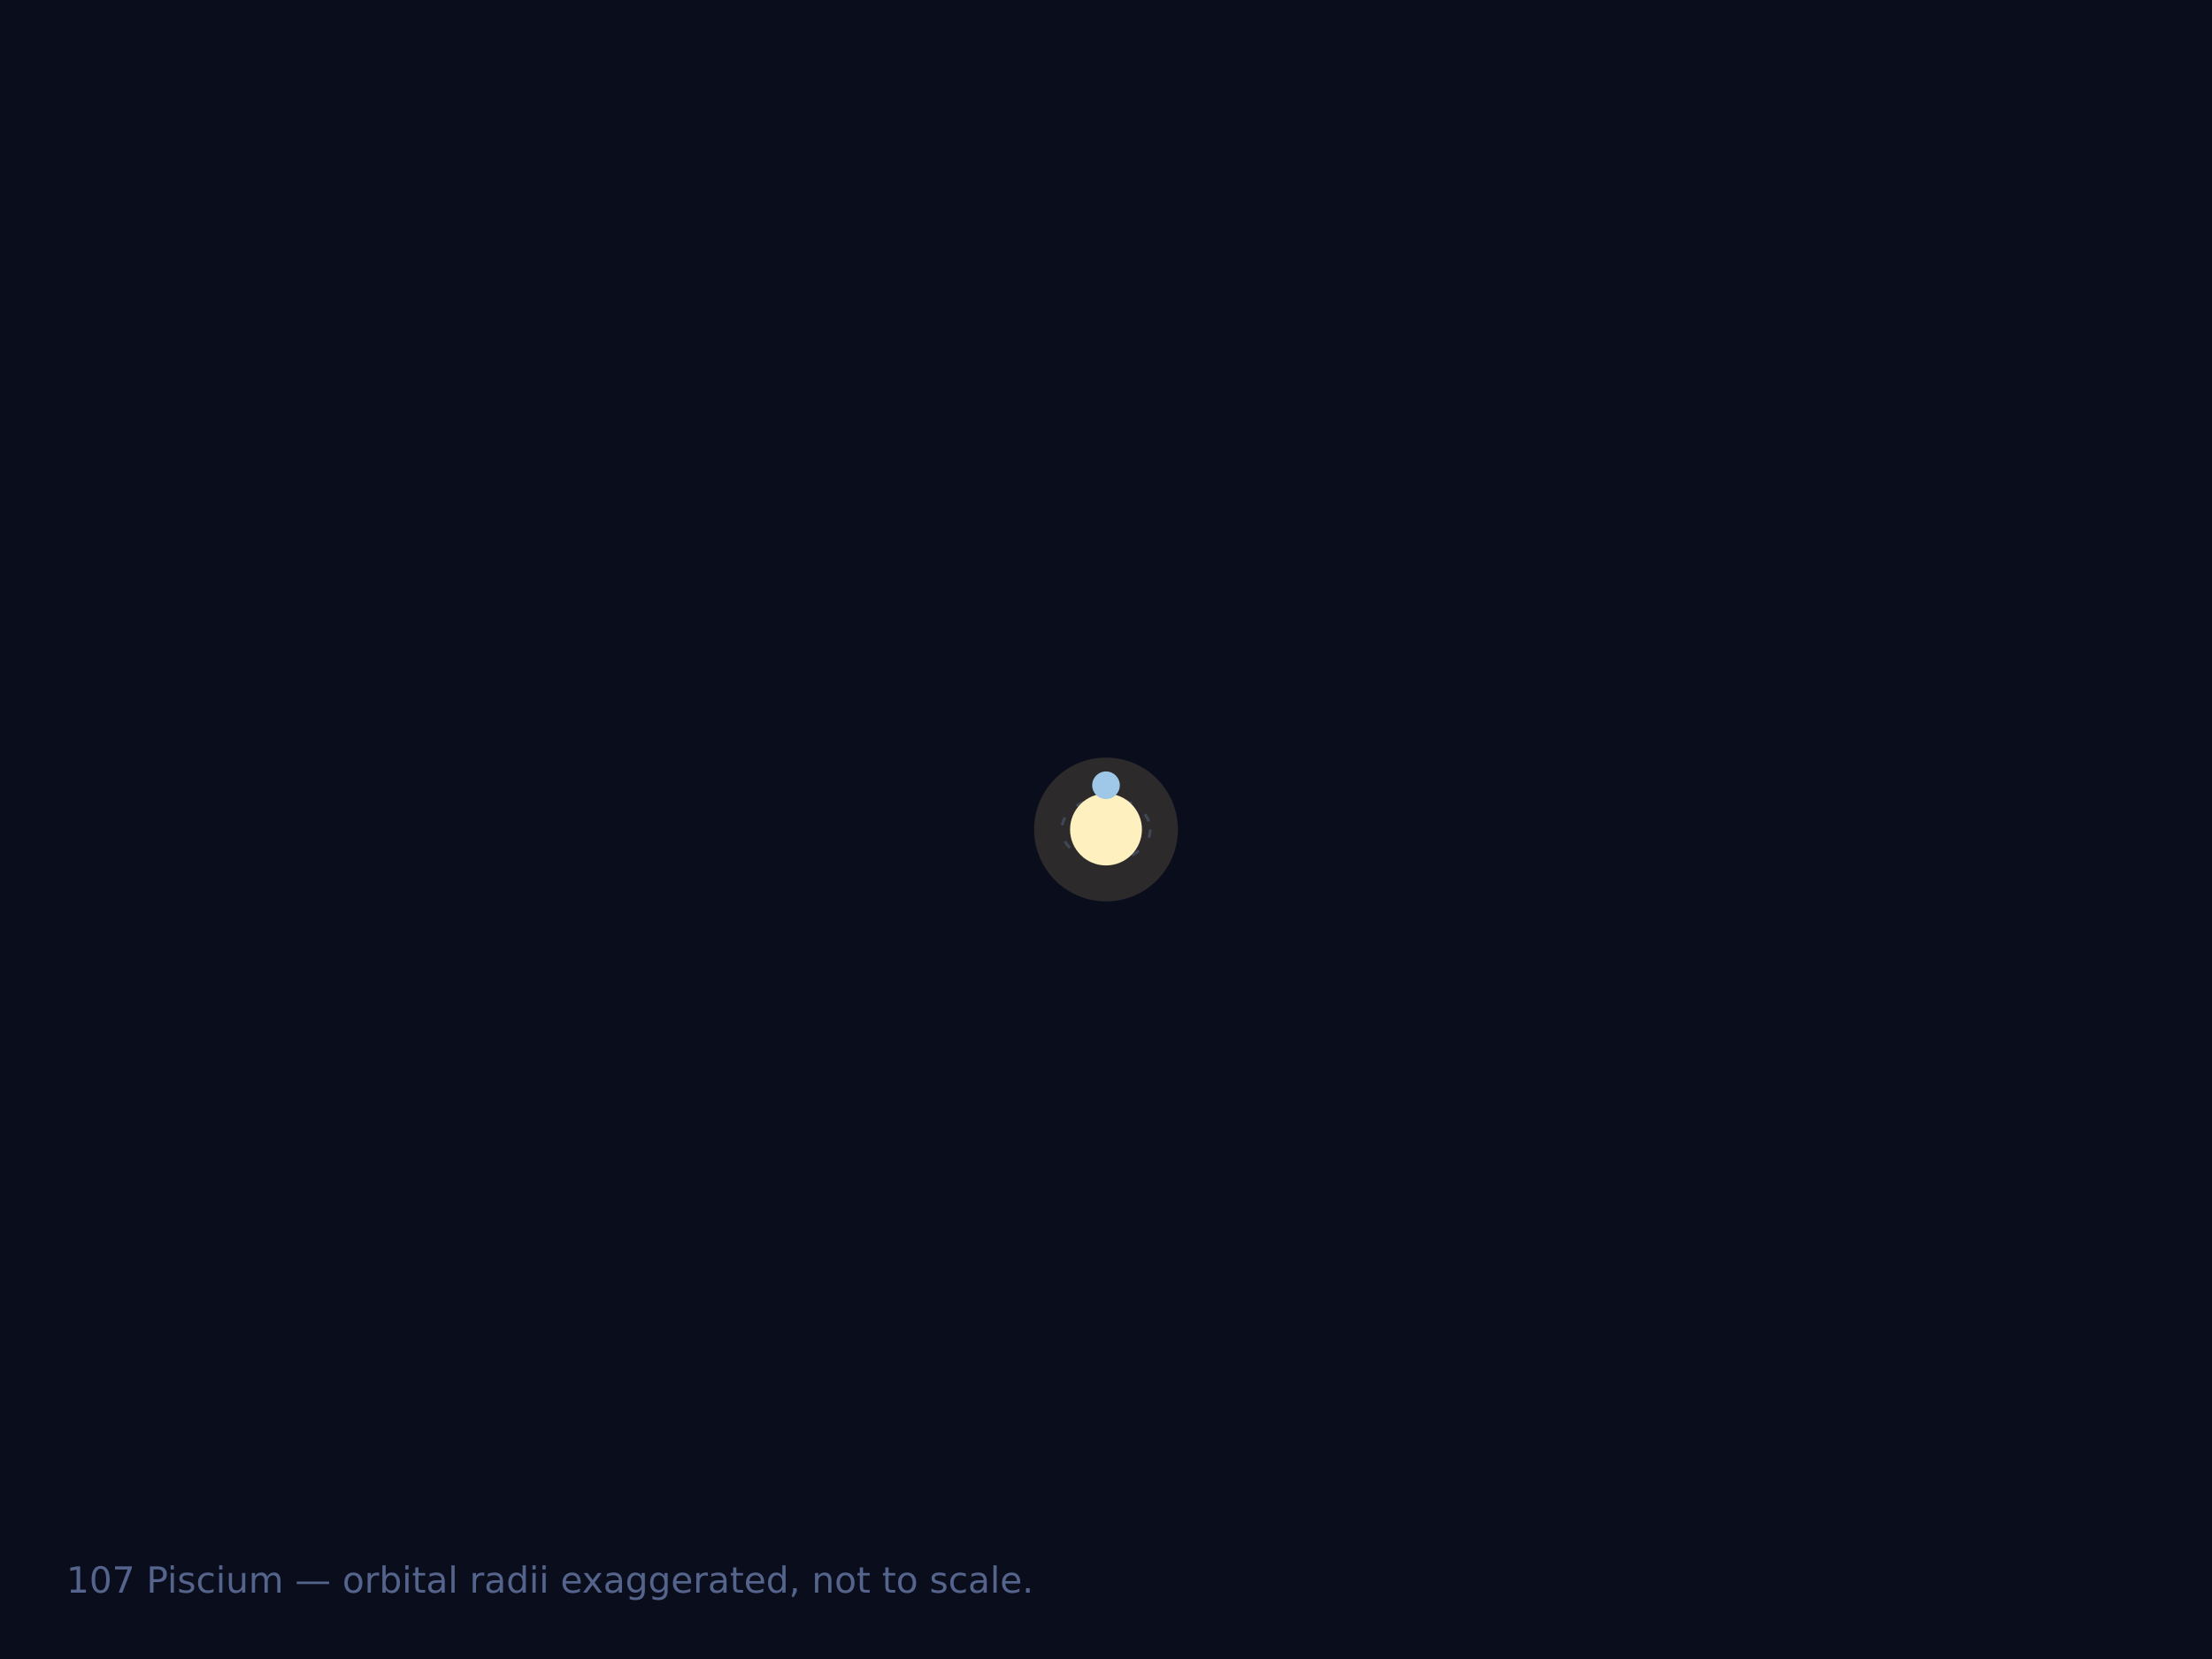
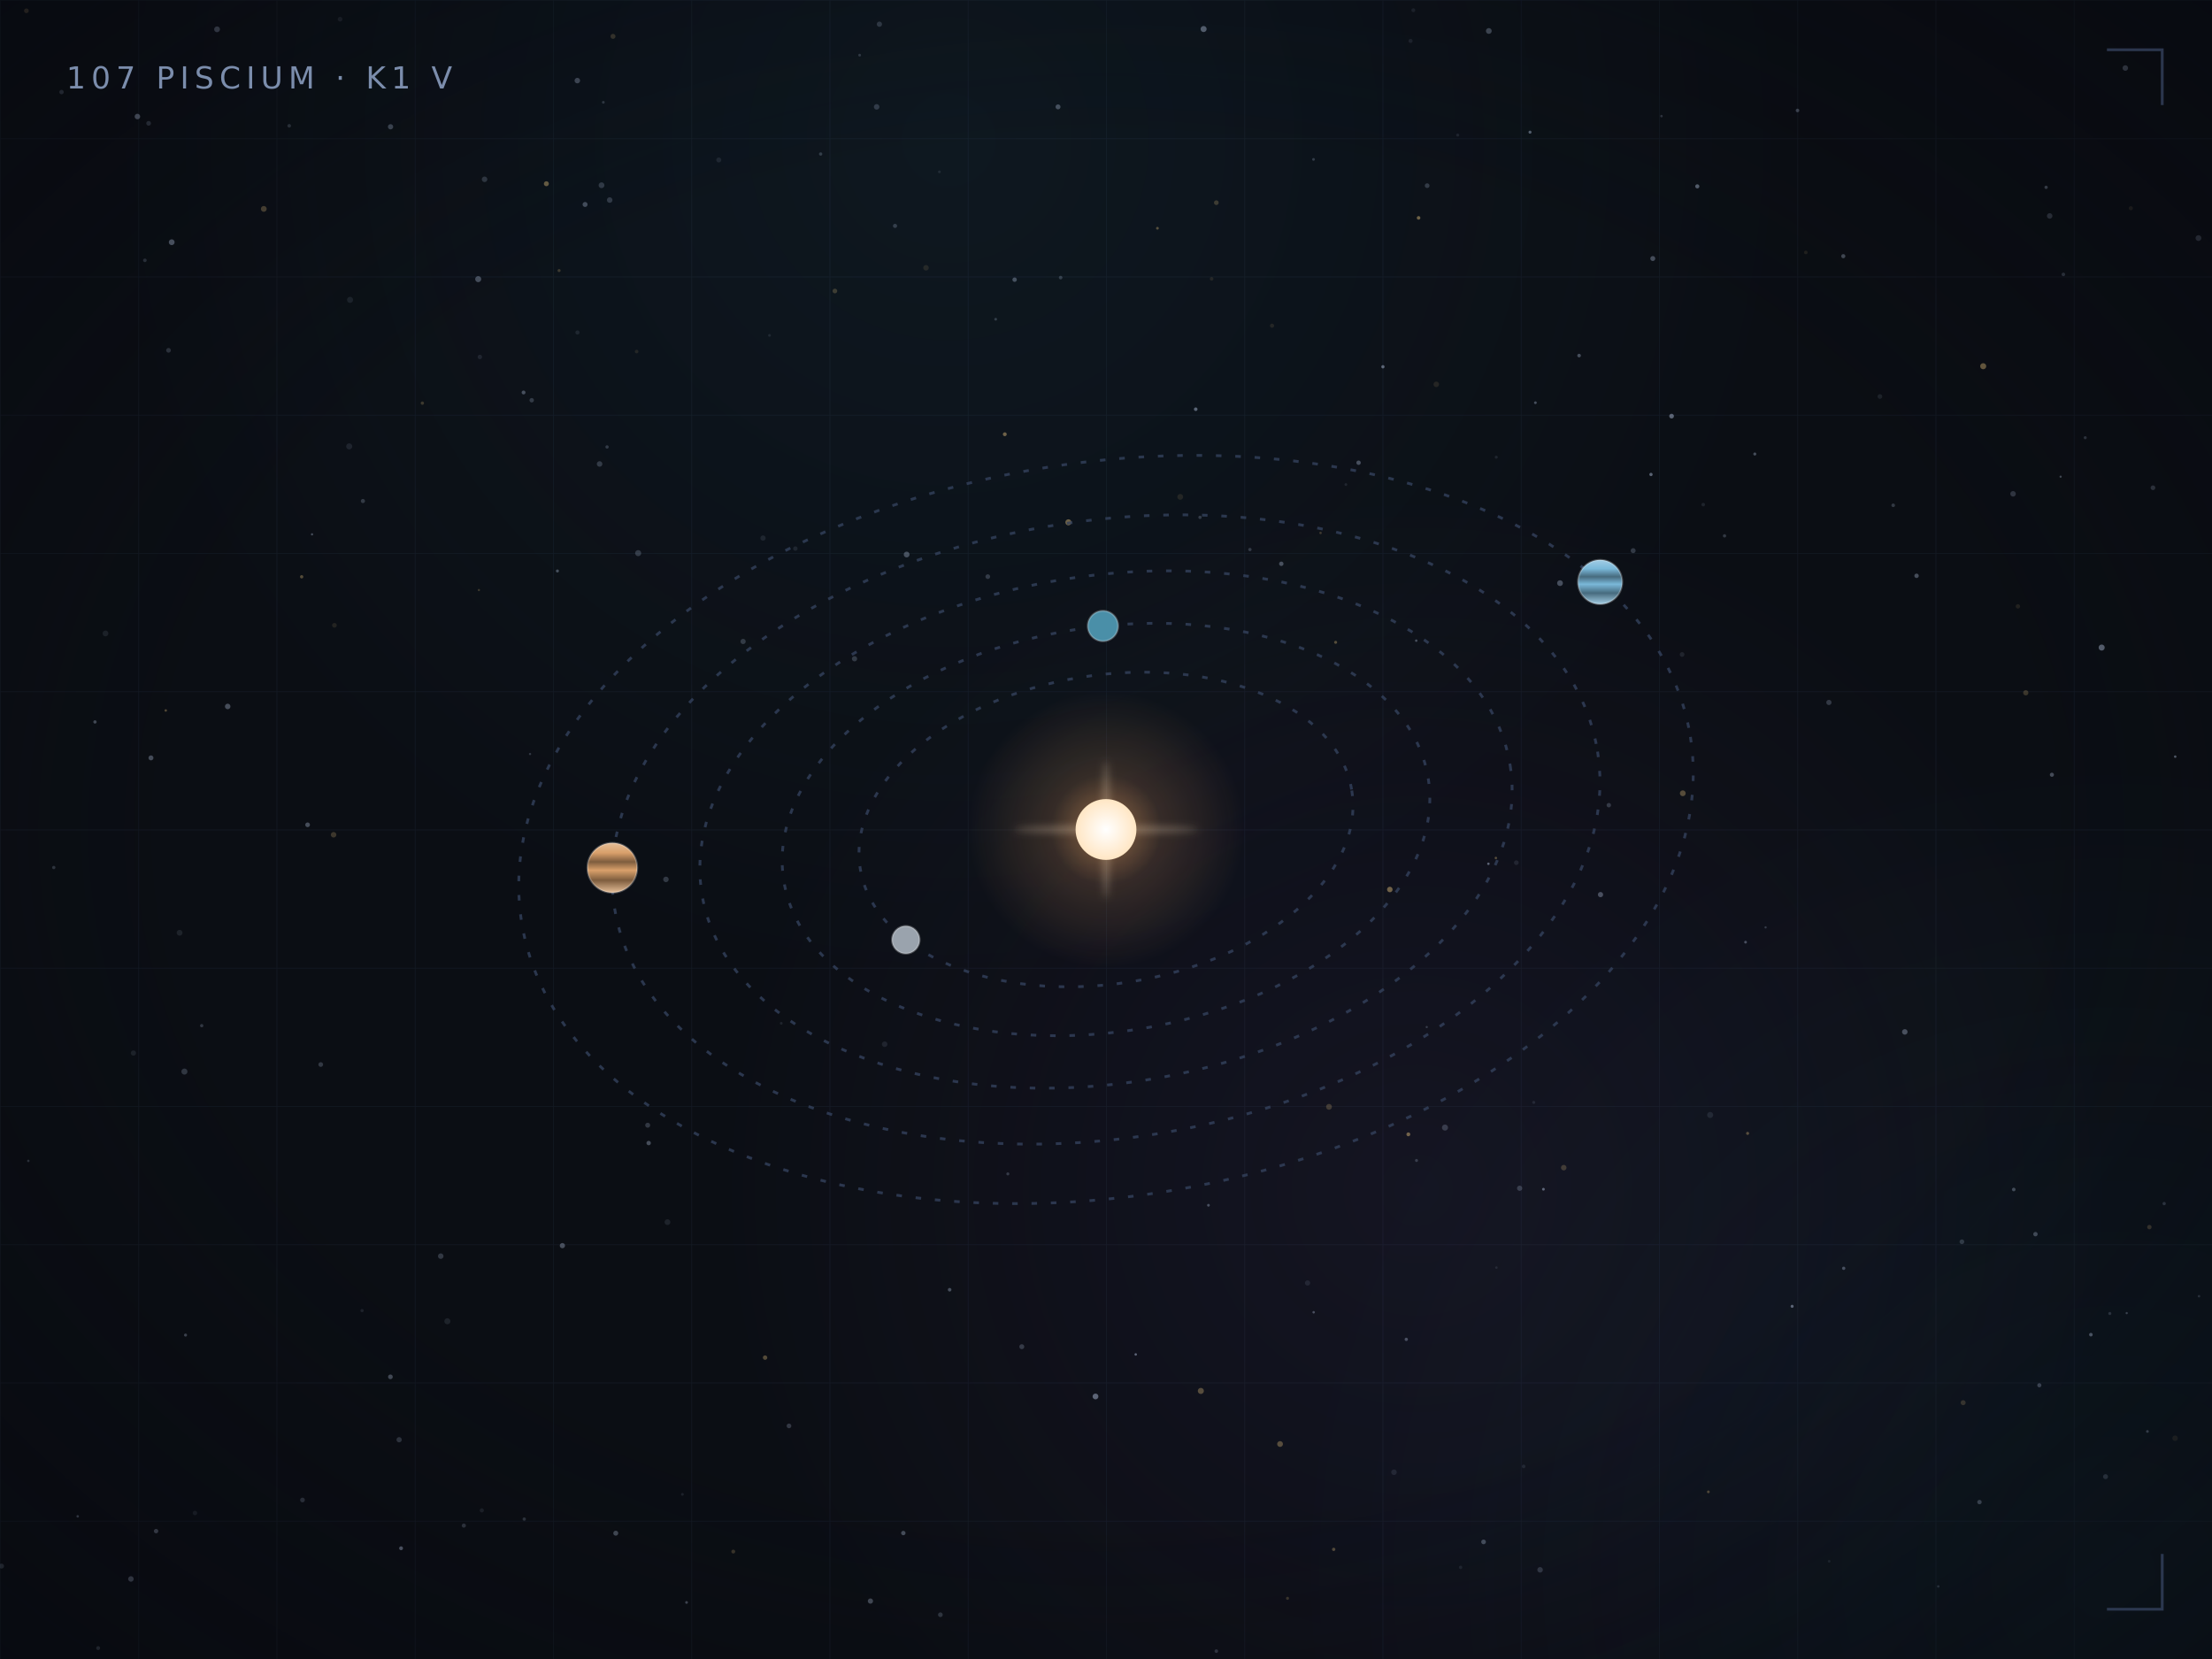
- <svg xmlns="http://www.w3.org/2000/svg" width="800" height="600" viewBox="0 0 800 600">
-   <rect width="800" height="600" fill="#0a0e1c" />
-   <ellipse cx="400" cy="300" rx="16.0" ry="11.5" fill="none" stroke="#243050" stroke-width="1" stroke-dasharray="3 6" />
-   <circle cx="400" cy="300" r="26" fill="#ffd88a" opacity="0.14" />
-   <circle cx="400" cy="300" r="13" fill="#fff0c0" />
-   <circle cx="400.0" cy="284.0" r="5" fill="#9ec7e8" />
-   <text x="24" y="576" fill="#55648c" font-family="DejaVu Sans, Helvetica, sans-serif" font-size="13">107 Piscium — orbital radii exaggerated, not to scale.</text>
+ <svg xmlns="http://www.w3.org/2000/svg" width="1600" height="1200" viewBox="0 0 1600 1200">
+   <defs>
+     <pattern id="grid" width="100" height="100" patternUnits="userSpaceOnUse">
+       <path d="M 100 0 L 0 0 0 100" fill="none" stroke="#1a2330" stroke-width="1" />
+     </pattern>
+     <filter id="soft" x="-100%" y="-100%" width="300%" height="300%">
+       <feGaussianBlur stdDeviation="2.8" />
+     </filter>
+     <radialGradient id="neb0">
+       <stop offset="0" stop-color="#2a6f8f" stop-opacity="0.1" />
+       <stop offset="1" stop-color="#2a6f8f" stop-opacity="0" />
+     </radialGradient>
+     <radialGradient id="neb1">
+       <stop offset="0" stop-color="#2a6f8f" stop-opacity="0.1" />
+       <stop offset="1" stop-color="#2a6f8f" stop-opacity="0" />
+     </radialGradient>
+     <radialGradient id="neb2">
+       <stop offset="0" stop-color="#6a4fa0" stop-opacity="0.1" />
+       <stop offset="1" stop-color="#6a4fa0" stop-opacity="0" />
+     </radialGradient>
+     <radialGradient id="starGlow">
+       <stop offset="0" stop-color="#ffb26b" stop-opacity="0.55" />
+       <stop offset="0.4" stop-color="#ffb26b" stop-opacity="0.16" />
+       <stop offset="1" stop-color="#ffb26b" stop-opacity="0" />
+     </radialGradient>
+     <radialGradient id="starCore">
+       <stop offset="0" stop-color="#ffffff" />
+       <stop offset="1" stop-color="#ffe6c4" />
+     </radialGradient>
+     <linearGradient id="p23" x1="0" y1="0" x2="0" y2="1">
+       <stop offset="0" stop-color="#e4bd97" />
+       <stop offset="0.2" stop-color="#d9a06b" />
+       <stop offset="0.38" stop-color="#7e5d3e" />
+       <stop offset="0.55" stop-color="#d9a06b" />
+       <stop offset="0.75" stop-color="#7e5d3e" />
+       <stop offset="1" stop-color="#e4bd97" />
+     </linearGradient>
+     <linearGradient id="p24" x1="0" y1="0" x2="0" y2="1">
+       <stop offset="0" stop-color="#a2cde4" />
+       <stop offset="0.2" stop-color="#7ab8d9" />
+       <stop offset="0.38" stop-color="#476b7e" />
+       <stop offset="0.55" stop-color="#7ab8d9" />
+       <stop offset="0.75" stop-color="#476b7e" />
+       <stop offset="1" stop-color="#a2cde4" />
+     </linearGradient>
+     <radialGradient id="vig" cx="0.5" cy="0.5" r="0.75">
+       <stop offset="0.55" stop-color="#05070d" stop-opacity="0" />
+       <stop offset="1" stop-color="#05070d" stop-opacity="0.55" />
+     </radialGradient>
+   </defs>
+   <rect width="1600" height="1200" fill="#0b0e14" />
+   <rect width="1600" height="1200" fill="url(#grid)" opacity="0.5" />
+   <circle cx="1528.5" cy="1141.1" r="603.6" fill="url(#neb0)" />
+   <circle cx="686.3" cy="99.1" r="622.1" fill="url(#neb1)" />
+   <circle cx="1024.9" cy="860.9" r="511.4" fill="url(#neb2)" />
+   <g>
+     <circle cx="493.6" cy="1080.9" r="1" fill="#cfe0ff" opacity="0.1" />
+     <circle cx="335.5" cy="1103.5" r="1.5" fill="#cfe0ff" opacity="0.2" />
+     <circle cx="445.4" cy="1109" r="1.8" fill="#cfe0ff" opacity="0.3" />
+     <circle cx="1022.3" cy="7.4" r="1.4" fill="#cfe0ff" opacity="0.1" />
+     <circle cx="1565.4" cy="870.6" r="1.2" fill="#cfe0ff" opacity="0.2" />
+     <circle cx="1024.6" cy="839.4" r="1.1" fill="#cfe0ff" opacity="0.2" />
+     <circle cx="1018.7" cy="820.5" r="1.4" fill="#ffd88a" opacity="0.4" />
+     <circle cx="218.2" cy="417.2" r="1.2" fill="#ffd88a" opacity="0.3" />
+     <circle cx="1590.6" cy="937.6" r="0.9" fill="#cfe0ff" opacity="0.2" />
+     <circle cx="119.9" cy="513.9" r="0.9" fill="#ffd88a" opacity="0.3" />
+     <circle cx="1128.4" cy="421.8" r="2.1" fill="#cfe0ff" opacity="0.3" />
+     <circle cx="904.1" cy="397.5" r="1.2" fill="#cfe0ff" opacity="0.2" />
+     <circle cx="950.1" cy="115.3" r="1" fill="#cfe0ff" opacity="0.2" />
+     <circle cx="109.2" cy="548.2" r="1.8" fill="#cfe0ff" opacity="0.3" />
+     <circle cx="1573.4" cy="547.3" r="0.9" fill="#cfe0ff" opacity="0.4" />
+     <circle cx="209.2" cy="91" r="1.3" fill="#cfe0ff" opacity="0.2" />
+     <circle cx="1209.1" cy="301" r="1.7" fill="#cfe0ff" opacity="0.4" />
+     <circle cx="157" cy="21.2" r="2.1" fill="#cfe0ff" opacity="0.3" />
+     <circle cx="241.9" cy="452.3" r="1.7" fill="#ffd88a" opacity="0.1" />
+     <circle cx="629.6" cy="1158.1" r="1.9" fill="#cfe0ff" opacity="0.3" />
+     <circle cx="961.3" cy="800.6" r="2.1" fill="#ffd88a" opacity="0.2" />
+     <circle cx="141" cy="1094.4" r="1.6" fill="#cfe0ff" opacity="0.1" />
+     <circle cx="1557.3" cy="352.8" r="1.7" fill="#cfe0ff" opacity="0.2" />
+     <circle cx="1201.8" cy="84" r="0.9" fill="#cfe0ff" opacity="0.2" />
+     <circle cx="1465.3" cy="501.1" r="1.9" fill="#ffd88a" opacity="0.2" />
+     <circle cx="1277.1" cy="670.8" r="0.8" fill="#cfe0ff" opacity="0.2" />
+     <circle cx="739.1" cy="974.1" r="1.8" fill="#cfe0ff" opacity="0.2" />
+     <circle cx="1008.3" cy="1064.9" r="2" fill="#cfe0ff" opacity="0.1" />
+     <circle cx="76.3" cy="458.2" r="2.1" fill="#cfe0ff" opacity="0.1" />
+     <circle cx="879.8" cy="1194.3" r="1.3" fill="#cfe0ff" opacity="0.2" />
+     <circle cx="1110.6" cy="291.3" r="1" fill="#cfe0ff" opacity="0.3" />
+     <circle cx="537.5" cy="464" r="1.9" fill="#cfe0ff" opacity="0.2" />
+     <circle cx="68.7" cy="522.2" r="1.2" fill="#cfe0ff" opacity="0.3" />
+     <circle cx="964.7" cy="1120.7" r="1.2" fill="#ffd88a" opacity="0.3" />
+     <circle cx="603.9" cy="210.5" r="1.7" fill="#ffd88a" opacity="0.2" />
+     <circle cx="950.2" cy="949.2" r="0.9" fill="#cfe0ff" opacity="0.3" />
+     <circle cx="982.7" cy="334.7" r="1.6" fill="#cfe0ff" opacity="0.3" />
+     <circle cx="926.8" cy="407.8" r="1.6" fill="#cfe0ff" opacity="0.3" />
+     <circle cx="1195.5" cy="187" r="1.8" fill="#cfe0ff" opacity="0.3" />
+     <circle cx="347.1" cy="258.2" r="1.6" fill="#cfe0ff" opacity="0.1" />
+     <circle cx="1216.7" cy="473.4" r="1.7" fill="#cfe0ff" opacity="0.1" />
+     <circle cx="1386.3" cy="416.5" r="1.6" fill="#cfe0ff" opacity="0.3" />
+     <circle cx="575.3" cy="396.8" r="1.6" fill="#cfe0ff" opacity="0.1" />
+     <circle cx="1475.1" cy="1002" r="1.5" fill="#cfe0ff" opacity="0.3" />
+     <circle cx="1553.3" cy="1035.4" r="1" fill="#cfe0ff" opacity="0.3" />
+     <circle cx="1523" cy="1068.1" r="1.8" fill="#cfe0ff" opacity="0.2" />
+     <circle cx="1026.1" cy="157.6" r="1.3" fill="#ffd88a" opacity="0.4" />
+     <circle cx="441" cy="144.7" r="2" fill="#cfe0ff" opacity="0.2" />
+     <circle cx="1456.6" cy="860.4" r="1.3" fill="#cfe0ff" opacity="0.3" />
+     <circle cx="726.8" cy="314.1" r="1.4" fill="#ffd88a" opacity="0.4" />
+     <circle cx="417.7" cy="240.5" r="1.5" fill="#cfe0ff" opacity="0.1" />
+     <circle cx="378.7" cy="283.9" r="1.4" fill="#cfe0ff" opacity="0.3" />
+     <circle cx="1181.3" cy="398.3" r="1.8" fill="#cfe0ff" opacity="0.2" />
+     <circle cx="129.9" cy="674.7" r="2.1" fill="#cfe0ff" opacity="0.1" />
+     <circle cx="669.8" cy="193.7" r="2" fill="#ffd88a" opacity="0.1" />
+     <circle cx="252.6" cy="322.9" r="2.2" fill="#cfe0ff" opacity="0.1" />
+     <circle cx="593.6" cy="111.4" r="1.2" fill="#cfe0ff" opacity="0.2" />
+     <circle cx="1484.2" cy="560.4" r="1.5" fill="#cfe0ff" opacity="0.3" />
+     <circle cx="112.9" cy="1107.5" r="1.6" fill="#cfe0ff" opacity="0.3" />
+     <circle cx="124.2" cy="175.2" r="2.1" fill="#cfe0ff" opacity="0.4" />
+     <circle cx="1114" cy="1135.5" r="2" fill="#cfe0ff" opacity="0.2" />
+     <circle cx="461.6" cy="400.1" r="2.2" fill="#cfe0ff" opacity="0.2" />
+     <circle cx="1235.7" cy="1079.1" r="1" fill="#ffd88a" opacity="0.3" />
+     <circle cx="553.4" cy="982" r="1.6" fill="#ffd88a" opacity="0.3" />
+     <circle cx="1419.1" cy="898.2" r="1.7" fill="#cfe0ff" opacity="0.2" />
+     <circle cx="190.8" cy="151.1" r="2.1" fill="#ffd88a" opacity="0.3" />
+     <circle cx="305.5" cy="291.6" r="1.2" fill="#ffd88a" opacity="0.2" />
+     <circle cx="1038.9" cy="278" r="2" fill="#ffd88a" opacity="0.1" />
+     <circle cx="1296.3" cy="944.9" r="1.1" fill="#cfe0ff" opacity="0.4" />
+     <circle cx="1323.1" cy="1129.3" r="1" fill="#cfe0ff" opacity="0.1" />
+     <circle cx="403.2" cy="413" r="1.1" fill="#cfe0ff" opacity="0.3" />
+     <circle cx="530.4" cy="1122.3" r="1.4" fill="#ffd88a" opacity="0.2" />
+     <circle cx="1237" cy="806.5" r="2.2" fill="#cfe0ff" opacity="0.1" />
+     <circle cx="94.7" cy="1142.1" r="2" fill="#cfe0ff" opacity="0.3" />
+     <circle cx="404.4" cy="195.7" r="1.1" fill="#ffd88a" opacity="0.2" />
+     <circle cx="1472.3" cy="892.7" r="1.6" fill="#cfe0ff" opacity="0.3" />
+     <circle cx="1269.3" cy="328.4" r="1.1" fill="#cfe0ff" opacity="0.3" />
+     <circle cx="1217.2" cy="573.8" r="2.1" fill="#ffd88a" opacity="0.3" />
+     <circle cx="1082.4" cy="916.9" r="0.9" fill="#cfe0ff" opacity="0.1" />
+     <circle cx="868.6" cy="1006.1" r="2.2" fill="#ffd88a" opacity="0.3" />
+     <circle cx="772.8" cy="377.8" r="2.2" fill="#ffd88a" opacity="0.4" />
+     <circle cx="348.5" cy="1092.5" r="1.5" fill="#cfe0ff" opacity="0.1" />
+     <circle cx="1116.4" cy="860.2" r="1" fill="#cfe0ff" opacity="0.4" />
+     <circle cx="232" cy="770" r="1.7" fill="#cfe0ff" opacity="0.2" />
+     <circle cx="733.9" cy="202.3" r="1.6" fill="#cfe0ff" opacity="0.3" />
+     <circle cx="253.2" cy="216.9" r="2.2" fill="#cfe0ff" opacity="0.1" />
+     <circle cx="655.8" cy="401.1" r="2.1" fill="#cfe0ff" opacity="0.3" />
+     <circle cx="104.8" cy="188.3" r="1.3" fill="#cfe0ff" opacity="0.2" />
+     <circle cx="792.4" cy="1010.1" r="2.1" fill="#cfe0ff" opacity="0.4" />
+     <circle cx="931.3" cy="1156.1" r="1.1" fill="#ffd88a" opacity="0.2" />
+     <circle cx="1032.3" cy="134.3" r="1.7" fill="#cfe0ff" opacity="0.2" />
+     <circle cx="874.1" cy="871.8" r="1" fill="#cfe0ff" opacity="0.3" />
+     <circle cx="1096.8" cy="624" r="1.7" fill="#cfe0ff" opacity="0.1" />
+     <circle cx="318.8" cy="908.6" r="2" fill="#cfe0ff" opacity="0.2" />
+     <circle cx="653.4" cy="1108.9" r="1.6" fill="#cfe0ff" opacity="0.3" />
+     <circle cx="1512.4" cy="965.4" r="1.3" fill="#cfe0ff" opacity="0.4" />
+     <circle cx="686.9" cy="932.9" r="1.3" fill="#cfe0ff" opacity="0.3" />
+     <circle cx="879.8" cy="146.6" r="1.7" fill="#ffd88a" opacity="0.2" />
+     <circle cx="714.5" cy="417.1" r="1.7" fill="#cfe0ff" opacity="0.2" />
+     <circle cx="1045.2" cy="815.6" r="2.2" fill="#cfe0ff" opacity="0.2" />
+     <circle cx="1082.3" cy="330.7" r="1.1" fill="#cfe0ff" opacity="0.1" />
+     <circle cx="1520.2" cy="468.4" r="2.2" fill="#cfe0ff" opacity="0.4" />
+     <circle cx="383.4" cy="545.4" r="0.8" fill="#cfe0ff" opacity="0.2" />
+     <circle cx="868" cy="374.2" r="1.2" fill="#cfe0ff" opacity="0.2" />
+     <circle cx="323.6" cy="955.7" r="2.2" fill="#cfe0ff" opacity="0.1" />
+     <circle cx="241.3" cy="603.8" r="2" fill="#ffd88a" opacity="0.2" />
+     <circle cx="1490.5" cy="344.8" r="0.8" fill="#cfe0ff" opacity="0.3" />
+     <circle cx="460.5" cy="254.3" r="1.3" fill="#ffd88a" opacity="0.1" />
+     <circle cx="1333.6" cy="917.4" r="1.2" fill="#cfe0ff" opacity="0.3" />
+     <circle cx="1508.3" cy="316.6" r="1.1" fill="#cfe0ff" opacity="0.2" />
+     <circle cx="133.4" cy="775.1" r="2.2" fill="#cfe0ff" opacity="0.2" />
+     <circle cx="222.5" cy="596.6" r="1.7" fill="#cfe0ff" opacity="0.3" />
+     <circle cx="345.9" cy="201.9" r="2.2" fill="#cfe0ff" opacity="0.3" />
+     <circle cx="636.1" cy="17.5" r="1.9" fill="#cfe0ff" opacity="0.2" />
+     <circle cx="1264.1" cy="819.8" r="1.1" fill="#ffd88a" opacity="0.3" />
+     <circle cx="1076.9" cy="22.4" r="2.1" fill="#cfe0ff" opacity="0.3" />
+     <circle cx="469.2" cy="826.8" r="1.6" fill="#cfe0ff" opacity="0.3" />
+     <circle cx="468.5" cy="813.9" r="1.8" fill="#cfe0ff" opacity="0.2" />
+     <circle cx="1431.8" cy="1086.5" r="1.6" fill="#cfe0ff" opacity="0.3" />
+     <circle cx="966.1" cy="464.6" r="1.1" fill="#ffd88a" opacity="0.3" />
+     <circle cx="1537.3" cy="49.2" r="2" fill="#cfe0ff" opacity="0.3" />
+     <circle cx="618.1" cy="476.5" r="1.9" fill="#cfe0ff" opacity="0.2" />
+     <circle cx="1000.3" cy="265.3" r="1.2" fill="#cfe0ff" opacity="0.4" />
+     <circle cx="955.2" cy="385.5" r="0.9" fill="#ffd88a" opacity="0.2" />
+     <circle cx="1017.2" cy="968.8" r="1.2" fill="#cfe0ff" opacity="0.3" />
+     <circle cx="1541.3" cy="150.6" r="1.5" fill="#ffd88a" opacity="0.1" />
+     <circle cx="384.6" cy="289.5" r="1.6" fill="#cfe0ff" opacity="0.2" />
+     <circle cx="107.5" cy="89.2" r="1.7" fill="#cfe0ff" opacity="0.2" />
+     <circle cx="647.4" cy="163.4" r="1.5" fill="#cfe0ff" opacity="0.2" />
+     <circle cx="218.8" cy="1085" r="1.7" fill="#cfe0ff" opacity="0.2" />
+     <circle cx="1157.7" cy="647.1" r="1.9" fill="#cfe0ff" opacity="0.3" />
+     <circle cx="435.1" cy="134" r="2.1" fill="#cfe0ff" opacity="0.2" />
+     <circle cx="1322.9" cy="508.1" r="1.9" fill="#cfe0ff" opacity="0.2" />
+     <circle cx="680.2" cy="1168" r="1.7" fill="#cfe0ff" opacity="0.2" />
+     <circle cx="679.5" cy="124.3" r="1" fill="#cfe0ff" opacity="0.1" />
+     <circle cx="1369.4" cy="365.5" r="1.3" fill="#cfe0ff" opacity="0.2" />
+     <circle cx="551.9" cy="389.2" r="1.9" fill="#cfe0ff" opacity="0.1" />
+     <circle cx="1359.8" cy="286.8" r="1.7" fill="#cfe0ff" opacity="0.1" />
+     <circle cx="565.1" cy="740.2" r="1" fill="#cfe0ff" opacity="0.1" />
+     <circle cx="1082" cy="620.6" r="0.9" fill="#ffd88a" opacity="0.3" />
+     <circle cx="38.9" cy="627.5" r="1.2" fill="#cfe0ff" opacity="0.2" />
+     <circle cx="870.6" cy="21" r="2.2" fill="#cfe0ff" opacity="0.4" />
+     <circle cx="1076.6" cy="624.8" r="0.9" fill="#cfe0ff" opacity="0.4" />
+     <circle cx="1005.3" cy="643.4" r="2" fill="#ffd88a" opacity="0.4" />
+     <circle cx="288.7" cy="1041.4" r="1.9" fill="#cfe0ff" opacity="0.2" />
+     <circle cx="439.1" cy="323.3" r="1.2" fill="#cfe0ff" opacity="0.2" />
+     <circle cx="639.9" cy="755.3" r="2" fill="#cfe0ff" opacity="0.1" />
+     <circle cx="443.4" cy="26.3" r="1.8" fill="#ffd88a" opacity="0.2" />
+     <circle cx="1020.3" cy="29.6" r="1.5" fill="#cfe0ff" opacity="0.1" />
+     <circle cx="1262.6" cy="681.5" r="1" fill="#cfe0ff" opacity="0.3" />
+     <circle cx="145.9" cy="741.9" r="1.2" fill="#cfe0ff" opacity="0.2" />
+     <circle cx="1073.1" cy="1115.3" r="1.7" fill="#cfe0ff" opacity="0.3" />
+     <circle cx="1.1" cy="1132.8" r="1.8" fill="#cfe0ff" opacity="0.2" />
+     <circle cx="853.7" cy="359.4" r="2.1" fill="#ffd88a" opacity="0.1" />
+     <circle cx="1099.2" cy="859.5" r="1.9" fill="#cfe0ff" opacity="0.2" />
+     <circle cx="1377.8" cy="746.4" r="2" fill="#cfe0ff" opacity="0.3" />
+     <circle cx="379.2" cy="1098.8" r="1.2" fill="#cfe0ff" opacity="0.2" />
+     <circle cx="99.4" cy="84.3" r="2" fill="#cfe0ff" opacity="0.4" />
+     <circle cx="1482.6" cy="156.2" r="2" fill="#cfe0ff" opacity="0.2" />
+     <circle cx="519.9" cy="115.7" r="1.8" fill="#cfe0ff" opacity="0.1" />
+     <circle cx="1554.7" cy="887.6" r="1.6" fill="#ffd88a" opacity="0.2" />
+     <circle cx="1102.1" cy="1060.7" r="1.3" fill="#cfe0ff" opacity="0.1" />
+     <circle cx="121.9" cy="253.4" r="1.7" fill="#cfe0ff" opacity="0.2" />
+     <circle cx="19.1" cy="7.8" r="1.7" fill="#ffd88a" opacity="0.2" />
+     <circle cx="482.8" cy="884" r="2.1" fill="#cfe0ff" opacity="0.1" />
+     <circle cx="1402" cy="1147.5" r="0.9" fill="#cfe0ff" opacity="0.2" />
+     <circle cx="1032" cy="742.9" r="0.8" fill="#cfe0ff" opacity="0.2" />
+     <circle cx="290.1" cy="1119.9" r="1.4" fill="#cfe0ff" opacity="0.4" />
+     <circle cx="282.5" cy="91.7" r="1.9" fill="#cfe0ff" opacity="0.3" />
+     <circle cx="225.7" cy="386.5" r="0.8" fill="#cfe0ff" opacity="0.3" />
+     <circle cx="481.7" cy="636.1" r="2" fill="#cfe0ff" opacity="0.2" />
+     <circle cx="454.6" cy="636.8" r="1.9" fill="#ffd88a" opacity="0.4" />
+     <circle cx="1333.3" cy="185.3" r="1.5" fill="#cfe0ff" opacity="0.3" />
+     <circle cx="71" cy="1192.1" r="1.4" fill="#cfe0ff" opacity="0.2" />
+     <circle cx="1024.4" cy="463.4" r="0.9" fill="#cfe0ff" opacity="0.3" />
+     <circle cx="1142.2" cy="257.2" r="1.3" fill="#cfe0ff" opacity="0.3" />
+     <circle cx="496.6" cy="1159.1" r="1" fill="#cfe0ff" opacity="0.3" />
+     <circle cx="1054.4" cy="97.7" r="1.1" fill="#cfe0ff" opacity="0.1" />
+     <circle cx="20.5" cy="839.7" r="0.9" fill="#cfe0ff" opacity="0.2" />
+     <circle cx="1526.1" cy="950.1" r="1.1" fill="#cfe0ff" opacity="0.2" />
+     <circle cx="406.8" cy="901" r="1.9" fill="#cfe0ff" opacity="0.3" />
+     <circle cx="246" cy="13.9" r="1.7" fill="#cfe0ff" opacity="0.1" />
+     <circle cx="1492.5" cy="198.5" r="1.3" fill="#cfe0ff" opacity="0.2" />
+     <circle cx="96.5" cy="761.7" r="1.9" fill="#cfe0ff" opacity="0.1" />
+     <circle cx="395.2" cy="132.9" r="1.8" fill="#ffd88a" opacity="0.4" />
+     <circle cx="925.9" cy="1044.5" r="2.1" fill="#ffd88a" opacity="0.3" />
+     <circle cx="1232" cy="365" r="1.3" fill="#cfe0ff" opacity="0.1" />
+     <circle cx="262.5" cy="362.4" r="1.5" fill="#cfe0ff" opacity="0.2" />
+     <circle cx="346.4" cy="426.8" r="0.8" fill="#ffd88a" opacity="0.2" />
+     <circle cx="945.8" cy="928" r="1.9" fill="#cfe0ff" opacity="0.1" />
+     <circle cx="1163.7" cy="582.4" r="1.6" fill="#cfe0ff" opacity="0.2" />
+     <circle cx="837.2" cy="165.1" r="1" fill="#ffd88a" opacity="0.3" />
+     <circle cx="433.7" cy="335.6" r="2" fill="#cfe0ff" opacity="0.2" />
+     <circle cx="1106.7" cy="95.6" r="1.1" fill="#cfe0ff" opacity="0.4" />
+     <circle cx="729" cy="849.1" r="1.1" fill="#cfe0ff" opacity="0.2" />
+     <circle cx="44.5" cy="66.6" r="1.6" fill="#cfe0ff" opacity="0.2" />
+     <circle cx="1131.1" cy="844.6" r="2" fill="#ffd88a" opacity="0.2" />
+     <circle cx="1590.2" cy="172.2" r="2.1" fill="#cfe0ff" opacity="0.2" />
+     <circle cx="1459.6" cy="438.6" r="1.6" fill="#ffd88a" opacity="0.1" />
+     <circle cx="350.5" cy="129.7" r="2" fill="#cfe0ff" opacity="0.2" />
+     <circle cx="282.4" cy="995.9" r="1.7" fill="#cfe0ff" opacity="0.3" />
+     <circle cx="621.8" cy="39.9" r="1" fill="#cfe0ff" opacity="0.2" />
+     <circle cx="1109.4" cy="797.4" r="1.1" fill="#cfe0ff" opacity="0.1" />
+     <circle cx="864.9" cy="296" r="1.3" fill="#cfe0ff" opacity="0.4" />
+     <circle cx="720.2" cy="230.9" r="1" fill="#cfe0ff" opacity="0.2" />
+     <circle cx="1480" cy="135.5" r="1.2" fill="#cfe0ff" opacity="0.3" />
+     <circle cx="767.2" cy="200.8" r="1.3" fill="#cfe0ff" opacity="0.2" />
+     <circle cx="876.4" cy="201.7" r="1.3" fill="#ffd88a" opacity="0.1" />
+     <circle cx="821.5" cy="979.7" r="0.9" fill="#cfe0ff" opacity="0.4" />
+     <circle cx="1420" cy="1014.6" r="1.8" fill="#ffd88a" opacity="0.2" />
+     <circle cx="556.6" cy="242.6" r="1" fill="#cfe0ff" opacity="0.1" />
+     <circle cx="1056.5" cy="1133.7" r="1.2" fill="#cfe0ff" opacity="0.1" />
+     <circle cx="765.3" cy="77.3" r="1.8" fill="#cfe0ff" opacity="0.3" />
+     <circle cx="1573.3" cy="1040.3" r="2" fill="#ffd88a" opacity="0.1" />
+     <circle cx="1456.1" cy="357.2" r="2" fill="#cfe0ff" opacity="0.2" />
+     <circle cx="570.7" cy="1031.4" r="1.7" fill="#cfe0ff" opacity="0.2" />
+     <circle cx="1306.2" cy="182.6" r="1.3" fill="#ffd88a" opacity="0.1" />
+     <circle cx="417.6" cy="58.3" r="2" fill="#cfe0ff" opacity="0.3" />
+     <circle cx="920.1" cy="235.6" r="1.5" fill="#ffd88a" opacity="0.1" />
+     <circle cx="423.2" cy="147.9" r="1.8" fill="#cfe0ff" opacity="0.3" />
+     <circle cx="1434.5" cy="264.9" r="2.2" fill="#ffd88a" opacity="0.4" />
+     <circle cx="261.9" cy="948" r="1.2" fill="#cfe0ff" opacity="0.1" />
+     <circle cx="436.4" cy="74" r="1" fill="#cfe0ff" opacity="0.2" />
+     <circle cx="164.7" cy="511" r="2" fill="#cfe0ff" opacity="0.3" />
+     <circle cx="1247.4" cy="387.6" r="1.2" fill="#cfe0ff" opacity="0.2" />
+     <circle cx="1538.3" cy="949.8" r="0.8" fill="#cfe0ff" opacity="0.3" />
+     <circle cx="634.1" cy="77.3" r="2" fill="#cfe0ff" opacity="0.2" />
+     <circle cx="56.2" cy="1096.8" r="0.9" fill="#cfe0ff" opacity="0.3" />
+     <circle cx="1227.7" cy="134.8" r="1.5" fill="#cfe0ff" opacity="0.4" />
+     <circle cx="134.2" cy="965.7" r="1.1" fill="#cfe0ff" opacity="0.3" />
+     <circle cx="1300.2" cy="79.9" r="1.3" fill="#cfe0ff" opacity="0.3" />
+     <circle cx="1194.2" cy="343.2" r="1.2" fill="#cfe0ff" opacity="0.4" />
+     <circle cx="973.5" cy="350.5" r="1" fill="#cfe0ff" opacity="0.1" />
+   </g>
+   <ellipse cx="800" cy="600" rx="180" ry="111.6" fill="none" stroke="#33415c" stroke-width="2" stroke-dasharray="4 10" opacity="0.8" transform="rotate(-9 800 600)" />
+   <ellipse cx="800" cy="600" rx="236" ry="146.3" fill="none" stroke="#33415c" stroke-width="2" stroke-dasharray="4 10" opacity="0.8" transform="rotate(-9 800 600)" />
+   <ellipse cx="800" cy="600" rx="296" ry="183.5" fill="none" stroke="#33415c" stroke-width="2" stroke-dasharray="4 10" opacity="0.8" transform="rotate(-9 800 600)" />
+   <ellipse cx="800" cy="600" rx="360" ry="223.2" fill="none" stroke="#33415c" stroke-width="2" stroke-dasharray="4 10" opacity="0.8" transform="rotate(-9 800 600)" />
+   <ellipse cx="800" cy="600" rx="428" ry="265.4" fill="none" stroke="#33415c" stroke-width="2" stroke-dasharray="4 10" opacity="0.8" transform="rotate(-9 800 600)" />
+   <circle cx="800" cy="600" r="100" fill="url(#starGlow)" />
+   <ellipse cx="800" cy="600" rx="66.7" ry="2.4" fill="#ffe6c4" opacity="0.32" filter="url(#soft)" />
+   <ellipse cx="800" cy="600" rx="2.4" ry="50" fill="#ffe6c4" opacity="0.32" filter="url(#soft)" />
+   <circle cx="800" cy="600" r="22" fill="url(#starCore)" />
+   <circle cx="655.2" cy="679.8" r="10" fill="#9aa3ad" stroke="#ffffff" stroke-opacity="0.25" stroke-width="1.4" />
+   <circle cx="797.8" cy="452.8" r="11" fill="#4a8fa8" stroke="#ffffff" stroke-opacity="0.25" stroke-width="1.4" />
+   <circle cx="442.9" cy="627.7" r="18" fill="url(#p23)" stroke="#ffffff" stroke-opacity="0.25" stroke-width="1.4" />
+   <circle cx="1157.4" cy="421" r="16" fill="url(#p24)" stroke="#ffffff" stroke-opacity="0.25" stroke-width="1.4" />
+   <rect width="1600" height="1200" fill="url(#vig)" />
+   <g stroke="#33415c" stroke-width="2" fill="none" opacity="0.8">
+     <path d="M 1564 76 L 1564 36 L 1524 36" />
+     <path d="M 1564 1124 L 1564 1164 L 1524 1164" />
+   </g>
+   <text x="48" y="64" fill="#8fa3c7" font-family="DejaVu Sans, Helvetica, sans-serif" font-size="22" letter-spacing="4" opacity="0.85">107 PISCIUM · K1 V</text>
</svg>
